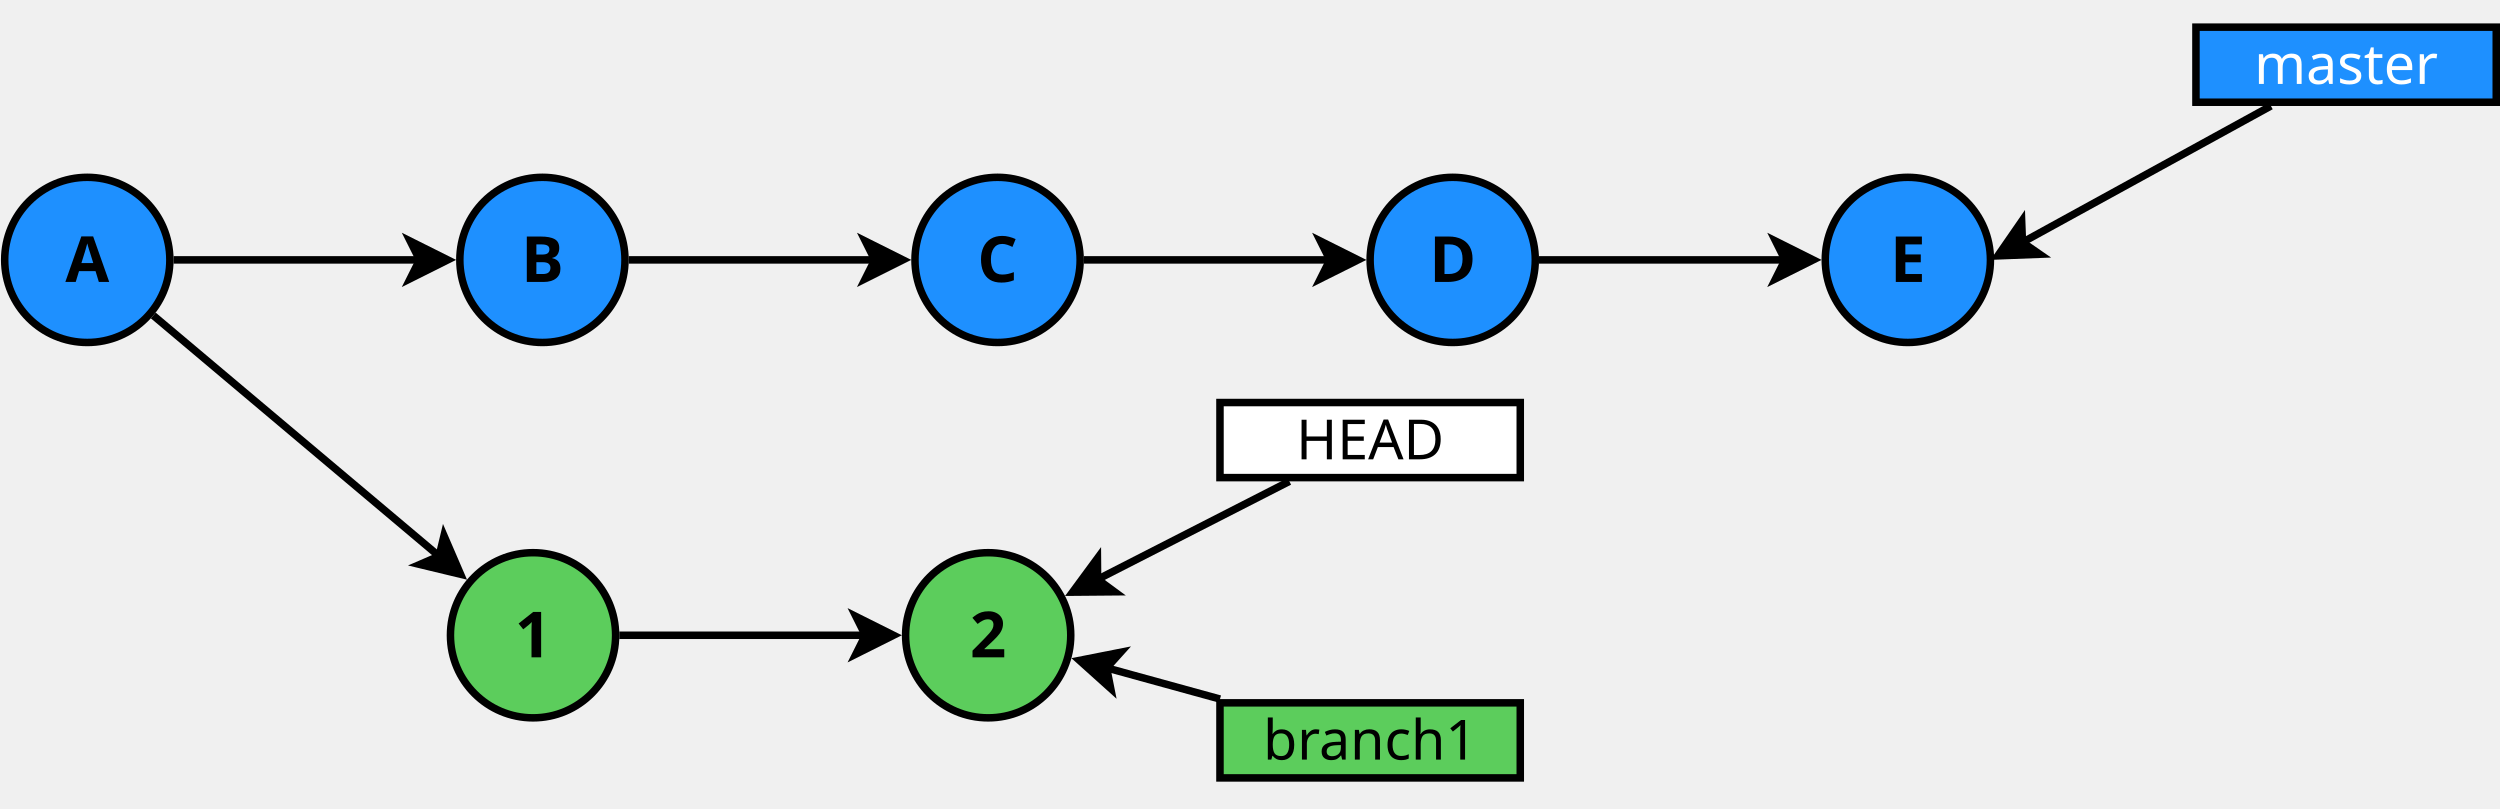
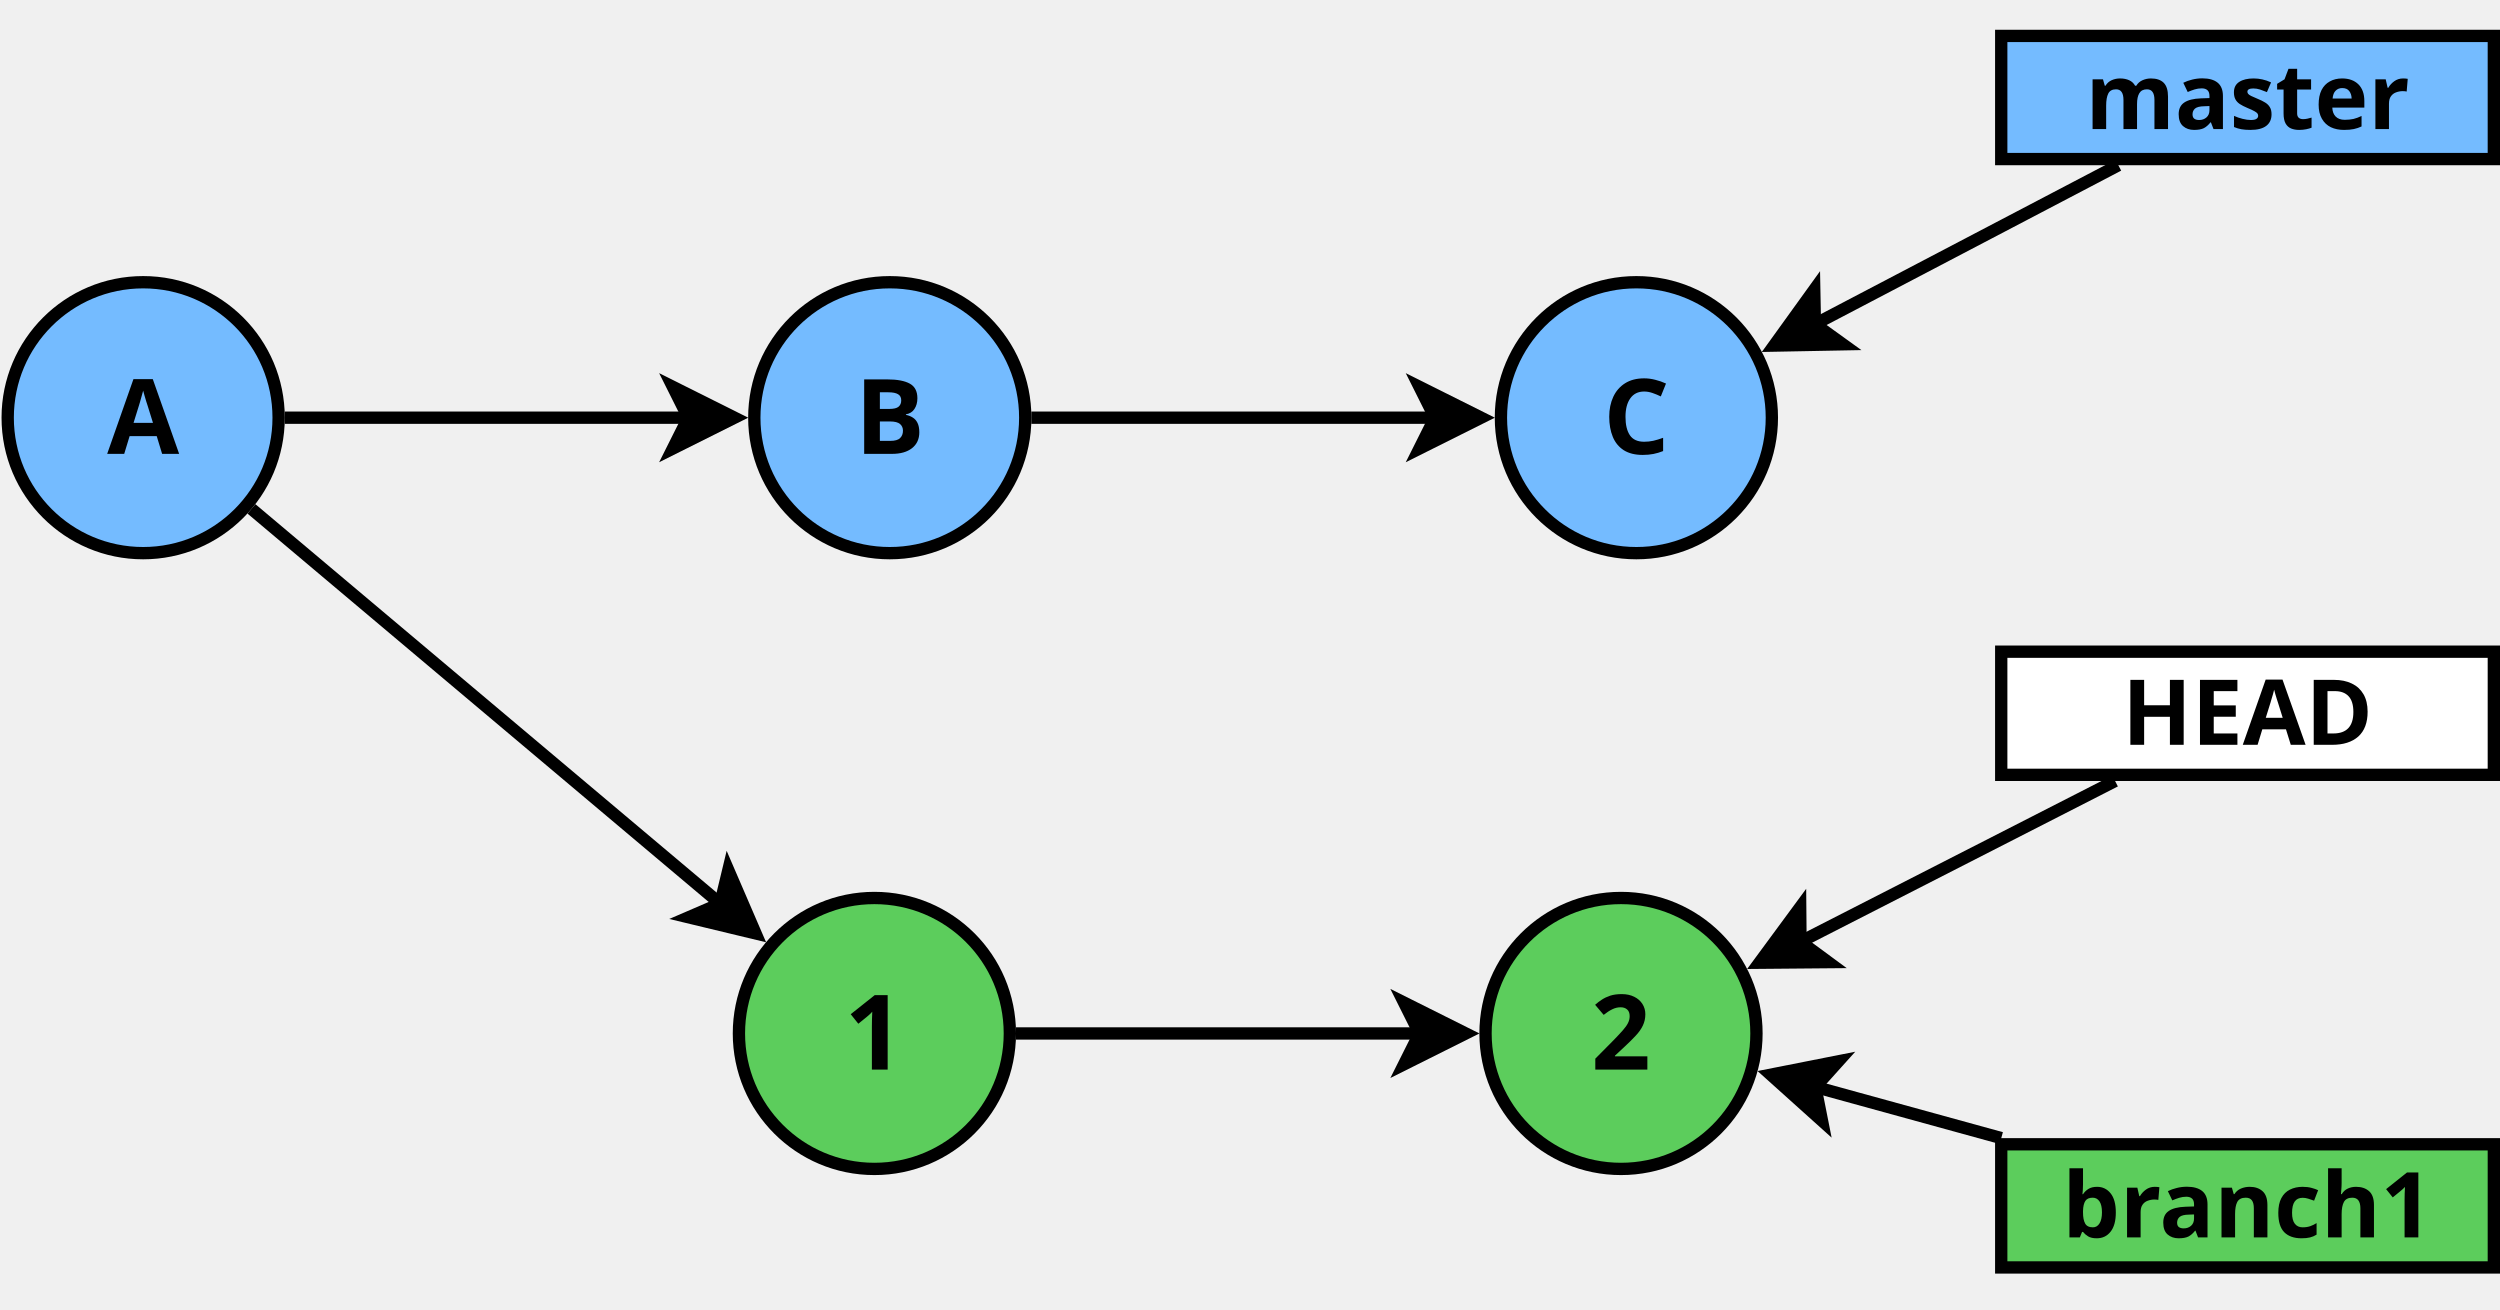
- <svg xmlns="http://www.w3.org/2000/svg" width="34cm" height="11cm" viewBox="435 79 666 203">
+ <svg xmlns="http://www.w3.org/2000/svg" width="21cm" height="11cm" viewBox="435 79 406 203">
  <defs />
  <g id="Arrière-plan">
-     <ellipse style="fill: #1e90ff; fill-opacity: 1; stroke-opacity: 1; stroke-width: 2; stroke: #000000" cx="458.25" cy="142" rx="22" ry="22" />
-     <ellipse style="fill: #1e90ff; fill-opacity: 1; stroke-opacity: 1; stroke-width: 2; stroke: #000000" cx="579.5" cy="142" rx="22" ry="22" />
-     <ellipse style="fill: #1e90ff; fill-opacity: 1; stroke-opacity: 1; stroke-width: 2; stroke: #000000" cx="700.75" cy="142" rx="22" ry="22" />
-     <ellipse style="fill: #1e90ff; fill-opacity: 1; stroke-opacity: 1; stroke-width: 2; stroke: #000000" cx="822" cy="142" rx="22" ry="22" />
-     <ellipse style="fill: #1e90ff; fill-opacity: 1; stroke-opacity: 1; stroke-width: 2; stroke: #000000" cx="943.25" cy="142" rx="22" ry="22" />
+     <ellipse style="fill: #74bbff; fill-opacity: 1; stroke-opacity: 1; stroke-width: 2; stroke: #000000" cx="458.25" cy="142" rx="22" ry="22" />
+     <ellipse style="fill: #74bbff; fill-opacity: 1; stroke-opacity: 1; stroke-width: 2; stroke: #000000" cx="579.5" cy="142" rx="22" ry="22" />
+     <ellipse style="fill: #74bbff; fill-opacity: 1; stroke-opacity: 1; stroke-width: 2; stroke: #000000" cx="700.75" cy="142" rx="22" ry="22" />
    <ellipse style="fill: #5ccd5c; fill-opacity: 1; stroke-opacity: 1; stroke-width: 2; stroke: #000000" cx="577" cy="242" rx="22" ry="22" />
    <ellipse style="fill: #5ccd5c; fill-opacity: 1; stroke-opacity: 1; stroke-width: 2; stroke: #000000" cx="698.25" cy="242" rx="22" ry="22" />
    <g>
      <line style="fill: none; stroke-opacity: 1; stroke-width: 2; stroke: #000000" x1="481.236" y1="142" x2="546.778" y2="142" />
      <polygon style="fill: #000000; fill-opacity: 1; stroke-opacity: 1; stroke-width: 2; stroke: #000000" fill-rule="evenodd" points="554.278,142 544.278,147 546.778,142 544.278,137 " />
    </g>
    <g>
      <line style="fill: none; stroke-opacity: 1; stroke-width: 2; stroke: #000000" x1="602.486" y1="142" x2="668.028" y2="142" />
      <polygon style="fill: #000000; fill-opacity: 1; stroke-opacity: 1; stroke-width: 2; stroke: #000000" fill-rule="evenodd" points="675.528,142 665.528,147 668.028,142 665.528,137 " />
    </g>
    <g>
-       <line style="fill: none; stroke-opacity: 1; stroke-width: 2; stroke: #000000" x1="723.736" y1="142" x2="789.278" y2="142" />
-       <polygon style="fill: #000000; fill-opacity: 1; stroke-opacity: 1; stroke-width: 2; stroke: #000000" fill-rule="evenodd" points="796.778,142 786.778,147 789.278,142 786.778,137 " />
-     </g>
-     <g>
-       <line style="fill: none; stroke-opacity: 1; stroke-width: 2; stroke: #000000" x1="844.986" y1="142" x2="910.528" y2="142" />
-       <polygon style="fill: #000000; fill-opacity: 1; stroke-opacity: 1; stroke-width: 2; stroke: #000000" fill-rule="evenodd" points="918.028,142 908.028,147 910.528,142 908.028,137 " />
-     </g>
-     <g>
      <line style="fill: none; stroke-opacity: 1; stroke-width: 2; stroke: #000000" x1="599.986" y1="242" x2="665.528" y2="242" />
      <polygon style="fill: #000000; fill-opacity: 1; stroke-opacity: 1; stroke-width: 2; stroke: #000000" fill-rule="evenodd" points="673.028,242 663.028,247 665.528,242 663.028,237 " />
    </g>
    <g>
      <line style="fill: none; stroke-opacity: 1; stroke-width: 2; stroke: #000000" x1="475.833" y1="156.807" x2="551.969" y2="220.922" />
      <polygon style="fill: #000000; fill-opacity: 1; stroke-opacity: 1; stroke-width: 2; stroke: #000000" fill-rule="evenodd" points="557.706,225.753 546.836,223.136 551.969,220.922 553.278,215.487 " />
-     </g>
-     <g>
-       <rect style="fill: #ffffff; fill-opacity: 1; stroke-opacity: 1; stroke-width: 2; stroke: #000000" x="760" y="180" width="80" height="20" rx="0" ry="0" />
-       <text font-size="14.777" style="fill: #000000; fill-opacity: 1; stroke: none;text-anchor:middle;font-family:sans-serif;font-style:normal;font-weight:normal" x="800" y="195.125">
-         <tspan x="800" y="195.125">HEAD</tspan>
-       </text>
-     </g>
-     <g>
-       <rect style="fill: #5ccd5c; fill-opacity: 1; stroke-opacity: 1; stroke-width: 2; stroke: #000000" x="760" y="260" width="80" height="20" rx="0" ry="0" />
-       <text font-size="14.777" style="fill: #000000; fill-opacity: 1; stroke: none;text-anchor:middle;font-family:sans-serif;font-style:normal;font-weight:normal" x="800" y="275.125">
-         <tspan x="800" y="275.125">branch1</tspan>
-       </text>
-     </g>
-     <g>
-       <rect style="fill: #1e90ff; fill-opacity: 1; stroke-opacity: 1; stroke-width: 2; stroke: #000000" x="1020" y="80" width="80" height="20" rx="0" ry="0" />
-       <text font-size="14.777" style="fill: #ffffff; fill-opacity: 1; stroke: none;text-anchor:middle;font-family:sans-serif;font-style:normal;font-weight:normal" x="1060" y="95.125">
-         <tspan x="1060" y="95.125">master</tspan>
-       </text>
-     </g>
-     <g>
-       <line style="fill: none; stroke-opacity: 1; stroke-width: 2; stroke: #000000" x1="1039.97" y1="100.994" x2="973.785" y2="137.316" />
-       <polygon style="fill: #000000; fill-opacity: 1; stroke-opacity: 1; stroke-width: 2; stroke: #000000" fill-rule="evenodd" points="967.21,140.924 973.571,131.73 973.785,137.316 978.382,140.496 " />
    </g>
    <g>
      <line style="fill: none; stroke-opacity: 1; stroke-width: 2; stroke: #000000" x1="760.005" y1="258.994" x2="729.808" y2="250.684" />
      <polygon style="fill: #000000; fill-opacity: 1; stroke-opacity: 1; stroke-width: 2; stroke: #000000" fill-rule="evenodd" points="722.577,248.694 733.545,246.527 729.808,250.684 730.892,256.168 " />
    </g>
    <g>
      <line style="fill: none; stroke-opacity: 1; stroke-width: 2; stroke: #000000" x1="778.487" y1="200.994" x2="727.401" y2="227.102" />
      <polygon style="fill: #000000; fill-opacity: 1; stroke-opacity: 1; stroke-width: 2; stroke: #000000" fill-rule="evenodd" points="720.723,230.515 727.352,221.512 727.401,227.102 731.903,230.417 " />
    </g>
    <text font-size="16.933" style="fill: #000000; fill-opacity: 1; stroke: none;text-anchor:middle;font-family:sans-serif;font-style:normal;font-weight:700" x="458.25" y="147.875">
      <tspan x="458.25" y="147.875">A</tspan>
    </text>
    <text font-size="16.933" style="fill: #000000; fill-opacity: 1; stroke: none;text-anchor:middle;font-family:sans-serif;font-style:normal;font-weight:700" x="579.5" y="147.875">
      <tspan x="579.5" y="147.875">B</tspan>
    </text>
    <text font-size="16.933" style="fill: #000000; fill-opacity: 1; stroke: none;text-anchor:middle;font-family:sans-serif;font-style:normal;font-weight:700" x="700.75" y="147.875">
      <tspan x="700.75" y="147.875">C</tspan>
    </text>
-     <text font-size="16.933" style="fill: #000000; fill-opacity: 1; stroke: none;text-anchor:middle;font-family:sans-serif;font-style:normal;font-weight:700" x="822" y="147.875">
-       <tspan x="822" y="147.875">D</tspan>
-     </text>
-     <text font-size="16.933" style="fill: #000000; fill-opacity: 1; stroke: none;text-anchor:middle;font-family:sans-serif;font-style:normal;font-weight:700" x="943.25" y="147.875">
-       <tspan x="943.25" y="147.875">E</tspan>
-     </text>
    <text font-size="16.933" style="fill: #000000; fill-opacity: 1; stroke: none;text-anchor:middle;font-family:sans-serif;font-style:normal;font-weight:700" x="577" y="247.875">
      <tspan x="577" y="247.875">1</tspan>
    </text>
    <text font-size="16.933" style="fill: #000000; fill-opacity: 1; stroke: none;text-anchor:middle;font-family:sans-serif;font-style:normal;font-weight:700" x="698.25" y="247.875">
      <tspan x="698.25" y="247.875">2</tspan>
    </text>
+     <g>
+       <rect style="fill: #74bbff; fill-opacity: 1; stroke-opacity: 1; stroke-width: 2; stroke: #000000" x="760" y="80" width="80" height="20" rx="0" ry="0" />
+       <text font-size="14.777" style="fill: #000000; fill-opacity: 1; stroke: none;text-anchor:middle;font-family:sans-serif;font-style:normal;font-weight:700" x="800" y="95.125">
+         <tspan x="800" y="95.125">master</tspan>
+       </text>
+     </g>
+     <g>
+       <rect style="fill: #ffffff; fill-opacity: 1; stroke-opacity: 1; stroke-width: 2; stroke: #000000" x="760" y="180" width="80" height="20" rx="0" ry="0" />
+       <text font-size="14.777" style="fill: #000000; fill-opacity: 1; stroke: none;text-anchor:middle;font-family:sans-serif;font-style:normal;font-weight:700" x="800" y="195.125">
+         <tspan x="800" y="195.125">HEAD</tspan>
+       </text>
+     </g>
+     <g>
+       <rect style="fill: #5ccd5c; fill-opacity: 1; stroke-opacity: 1; stroke-width: 2; stroke: #000000" x="760" y="260" width="80" height="20" rx="0" ry="0" />
+       <text font-size="14.777" style="fill: #000000; fill-opacity: 1; stroke: none;text-anchor:middle;font-family:sans-serif;font-style:normal;font-weight:700" x="800" y="275.125">
+         <tspan x="800" y="275.125">branch1</tspan>
+       </text>
+     </g>
+     <g>
+       <line style="fill: none; stroke-opacity: 1; stroke-width: 2; stroke: #000000" x1="779.016" y1="100.994" x2="729.74" y2="126.811" />
+       <polygon style="fill: #000000; fill-opacity: 1; stroke-opacity: 1; stroke-width: 2; stroke: #000000" fill-rule="evenodd" points="723.097,130.292 729.634,121.222 729.74,126.811 734.275,130.08 " />
+     </g>
  </g>
</svg>
